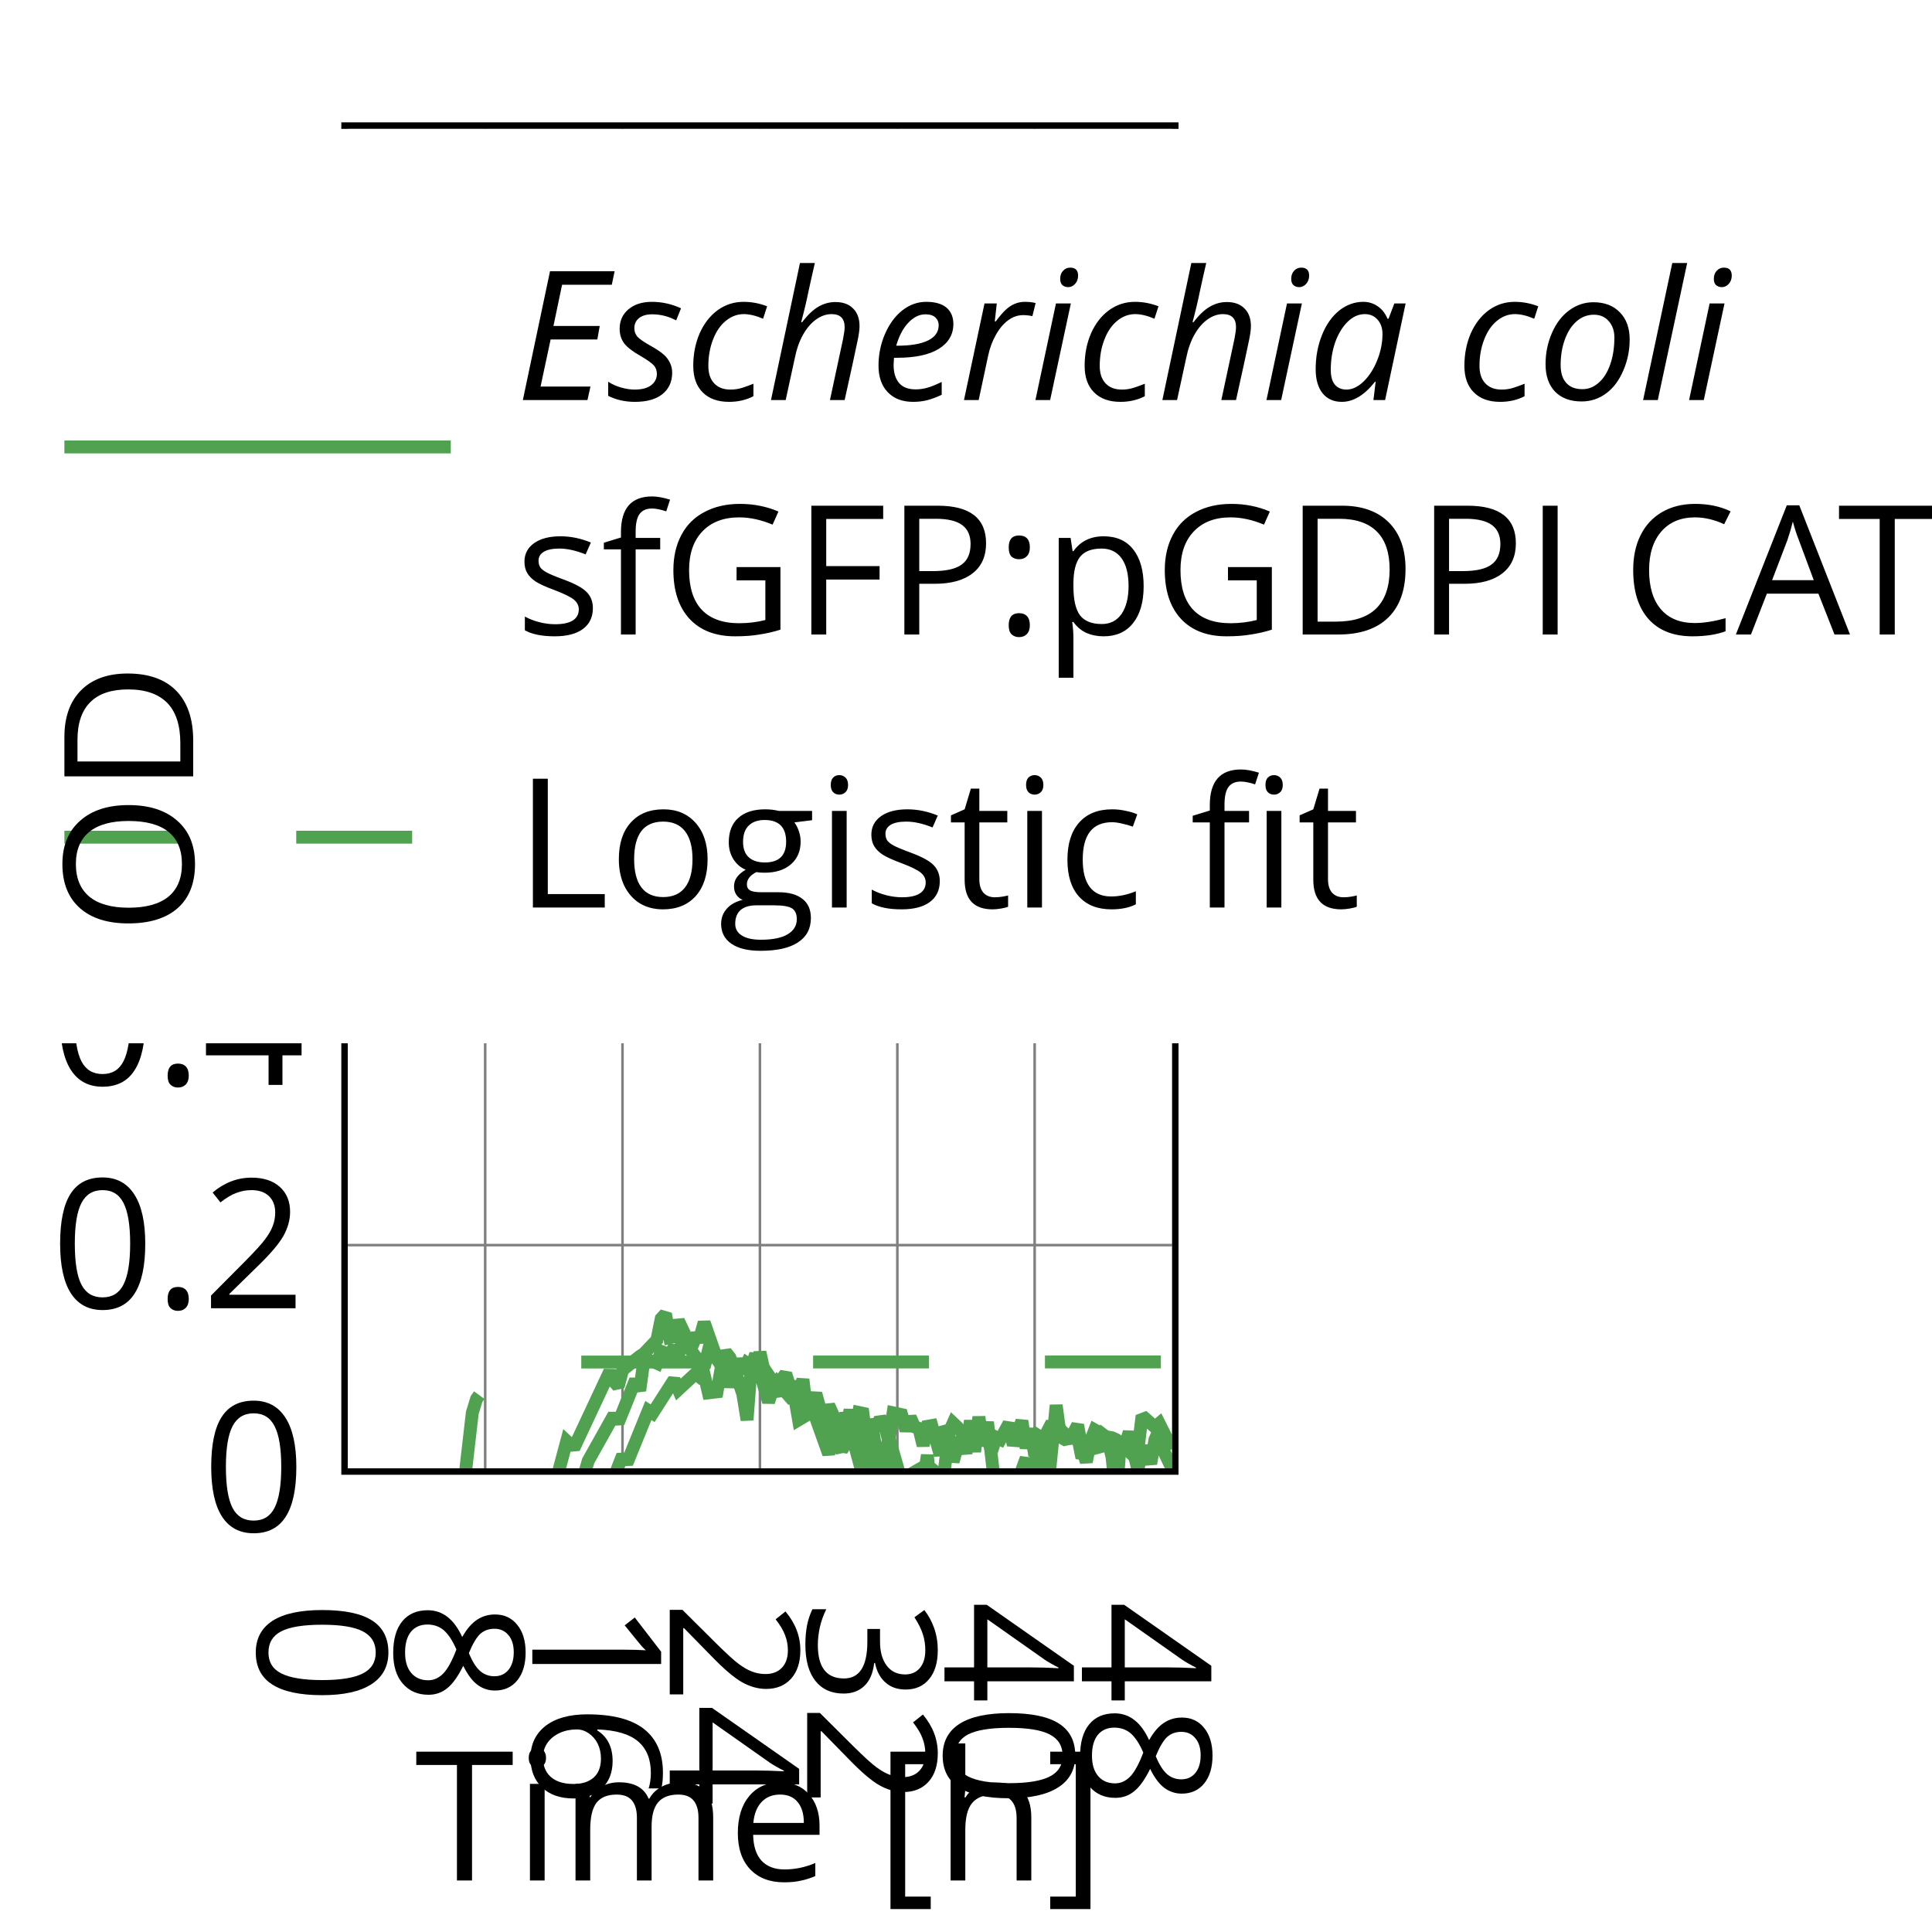
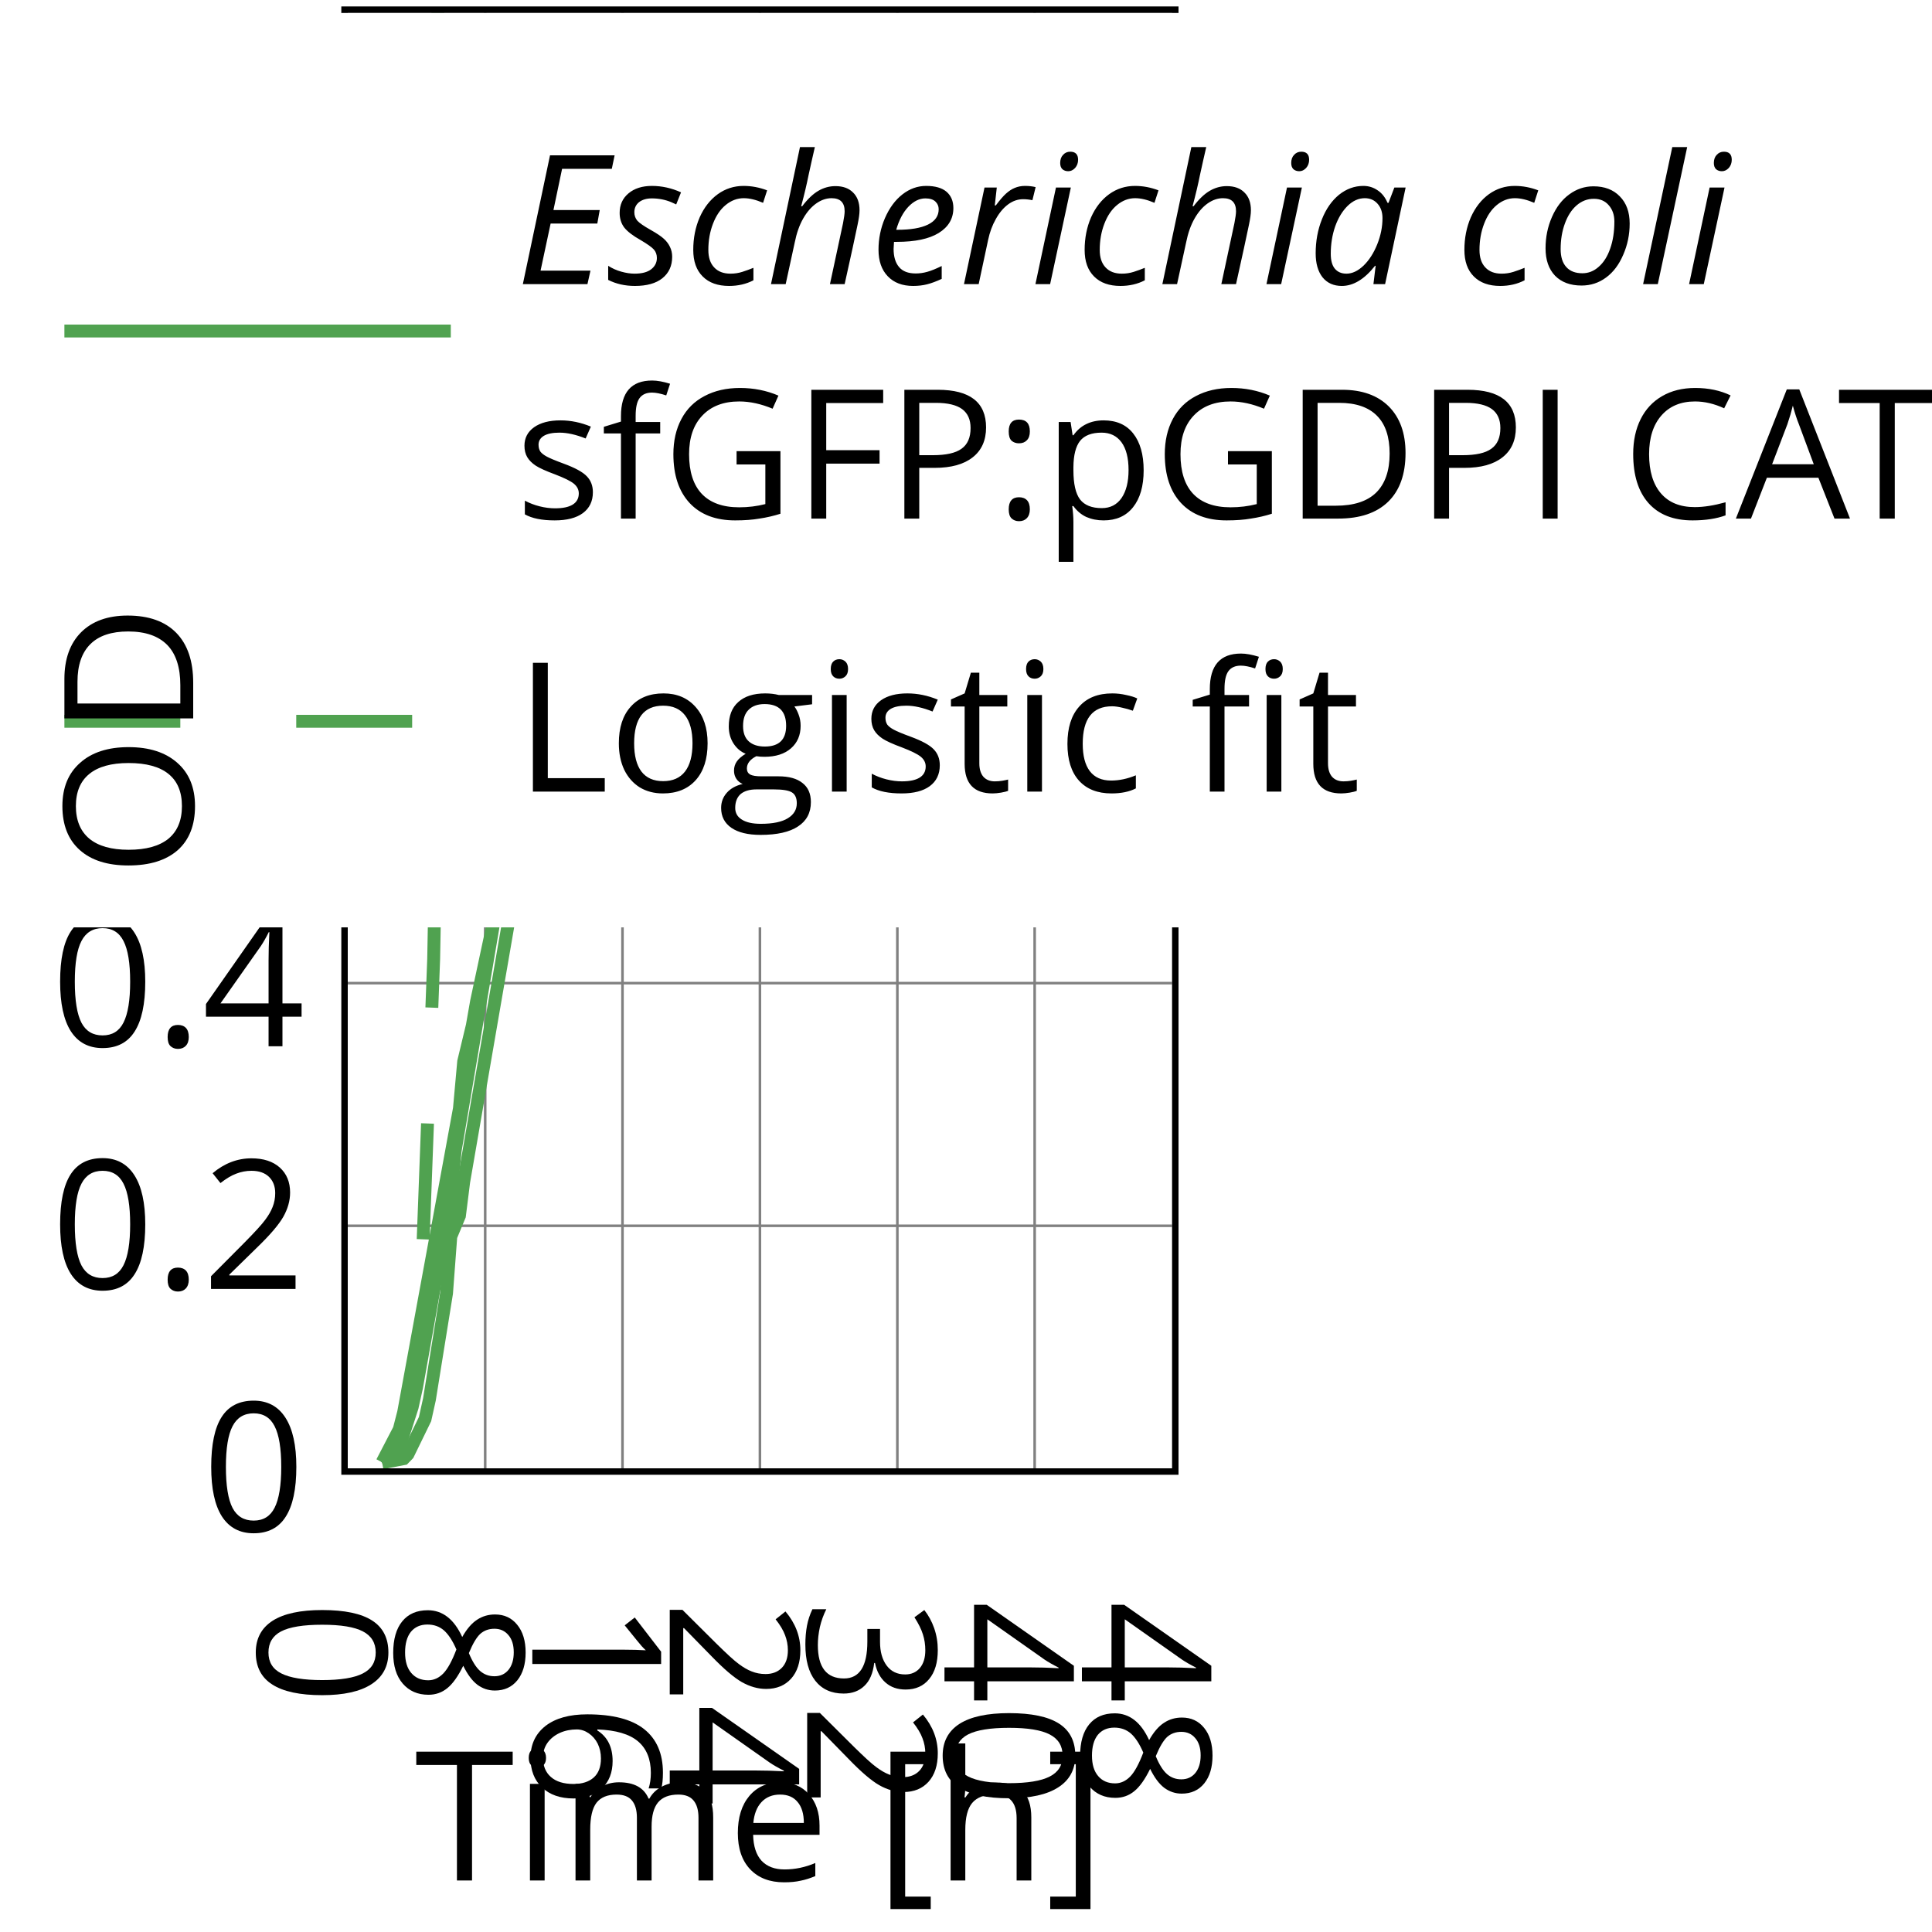
<svg xmlns="http://www.w3.org/2000/svg" class="main-svg" width="150" height="150" style="" viewBox="0 0 150 150">
  <rect x="0" y="0" width="150" height="150" style="fill: rgb(255, 255, 255); fill-opacity: 1;" />
-   <defs id="defs-5fe690">
+   <defs id="defs-e5d2b1">
    <g class="clips">
-       <clipPath id="clip5fe690xyplot" class="plotclip">
-         <rect width="64" height="104" />
-       </clipPath>
-       <clipPath class="axesclip" id="clip5fe690x">
+       <clipPath id="clipe5d2b1xyplot" class="plotclip">
+         <rect width="64" height="113" />
+       </clipPath>
+       <clipPath class="axesclip" id="clipe5d2b1x">
        <rect x="27" y="0" width="64" height="150" />
      </clipPath>
-       <clipPath class="axesclip" id="clip5fe690y">
-         <rect x="0" y="10" width="150" height="104" />
-       </clipPath>
-       <clipPath class="axesclip" id="clip5fe690xy">
-         <rect x="27" y="10" width="64" height="104" />
+       <clipPath class="axesclip" id="clipe5d2b1y">
+         <rect x="0" y="1" width="150" height="113" />
+       </clipPath>
+       <clipPath class="axesclip" id="clipe5d2b1xy">
+         <rect x="27" y="1" width="64" height="113" />
      </clipPath>
    </g>
    <g class="gradients" />
    <g class="patterns" />
  </defs>
  <g class="bglayer" />
  <g class="layer-below">
    <g class="imagelayer" />
    <g class="shapelayer" />
  </g>
  <g class="cartesianlayer">
    <g class="subplot xy">
      <g class="layer-subplot">
        <g class="shapelayer" />
        <g class="imagelayer" />
      </g>
      <g class="minor-gridlayer">
        <g class="x" />
        <g class="y" />
      </g>
      <g class="gridlayer">
        <g class="x">
-           <path class="xgrid crisp" transform="translate(37.67,0)" d="M0,10v104" style="stroke: rgb(128, 128, 128); stroke-opacity: 1; stroke-width: 0.2px;" />
-           <path class="xgrid crisp" transform="translate(48.33,0)" d="M0,10v104" style="stroke: rgb(128, 128, 128); stroke-opacity: 1; stroke-width: 0.2px;" />
-           <path class="xgrid crisp" transform="translate(59,0)" d="M0,10v104" style="stroke: rgb(128, 128, 128); stroke-opacity: 1; stroke-width: 0.2px;" />
-           <path class="xgrid crisp" transform="translate(69.67,0)" d="M0,10v104" style="stroke: rgb(128, 128, 128); stroke-opacity: 1; stroke-width: 0.2px;" />
-           <path class="xgrid crisp" transform="translate(80.33,0)" d="M0,10v104" style="stroke: rgb(128, 128, 128); stroke-opacity: 1; stroke-width: 0.2px;" />
+           <path class="xgrid crisp" transform="translate(37.67,0)" d="M0,1v113" style="stroke: rgb(128, 128, 128); stroke-opacity: 1; stroke-width: 0.2px;" />
+           <path class="xgrid crisp" transform="translate(48.33,0)" d="M0,1v113" style="stroke: rgb(128, 128, 128); stroke-opacity: 1; stroke-width: 0.2px;" />
+           <path class="xgrid crisp" transform="translate(59,0)" d="M0,1v113" style="stroke: rgb(128, 128, 128); stroke-opacity: 1; stroke-width: 0.2px;" />
+           <path class="xgrid crisp" transform="translate(69.67,0)" d="M0,1v113" style="stroke: rgb(128, 128, 128); stroke-opacity: 1; stroke-width: 0.2px;" />
+           <path class="xgrid crisp" transform="translate(80.33,0)" d="M0,1v113" style="stroke: rgb(128, 128, 128); stroke-opacity: 1; stroke-width: 0.2px;" />
        </g>
        <g class="y">
-           <path class="ygrid crisp" transform="translate(0,96.67)" d="M27,0h64" style="stroke: rgb(128, 128, 128); stroke-opacity: 1; stroke-width: 0.2px;" />
-           <path class="ygrid crisp" transform="translate(0,79.33)" d="M27,0h64" style="stroke: rgb(128, 128, 128); stroke-opacity: 1; stroke-width: 0.2px;" />
-           <path class="ygrid crisp" transform="translate(0,62)" d="M27,0h64" style="stroke: rgb(128, 128, 128); stroke-opacity: 1; stroke-width: 0.2px;" />
-           <path class="ygrid crisp" transform="translate(0,44.67)" d="M27,0h64" style="stroke: rgb(128, 128, 128); stroke-opacity: 1; stroke-width: 0.2px;" />
-           <path class="ygrid crisp" transform="translate(0,27.33)" d="M27,0h64" style="stroke: rgb(128, 128, 128); stroke-opacity: 1; stroke-width: 0.2px;" />
+           <path class="ygrid crisp" transform="translate(0,95.17)" d="M27,0h64" style="stroke: rgb(128, 128, 128); stroke-opacity: 1; stroke-width: 0.2px;" />
+           <path class="ygrid crisp" transform="translate(0,76.33)" d="M27,0h64" style="stroke: rgb(128, 128, 128); stroke-opacity: 1; stroke-width: 0.2px;" />
+           <path class="ygrid crisp" transform="translate(0,57.5)" d="M27,0h64" style="stroke: rgb(128, 128, 128); stroke-opacity: 1; stroke-width: 0.2px;" />
+           <path class="ygrid crisp" transform="translate(0,38.67)" d="M27,0h64" style="stroke: rgb(128, 128, 128); stroke-opacity: 1; stroke-width: 0.2px;" />
+           <path class="ygrid crisp" transform="translate(0,19.83)" d="M27,0h64" style="stroke: rgb(128, 128, 128); stroke-opacity: 1; stroke-width: 0.2px;" />
        </g>
      </g>
      <g class="zerolinelayer" />
      <g class="layer-between">
        <g class="shapelayer" />
        <g class="imagelayer" />
      </g>
      <path class="xlines-below" />
      <path class="ylines-below" />
      <g class="overlines-below" />
      <g class="xaxislayer-below" />
      <g class="yaxislayer-below" />
      <g class="overaxes-below" />
      <g class="overplot">
-         <g class="xy" transform="translate(27,10)" clip-path="url(#clip5fe690xyplot)">
+         <g class="xy" transform="translate(27,1)" clip-path="url(#clipe5d2b1xyplot)">
          <g class="scatterlayer mlayer">
-             <g class="trace scatter trace9ba3cd" style="stroke-miterlimit: 2; opacity: 1;">
-               <g class="fills" />
-               <g class="errorbars" />
-               <g class="lines">
-                 <path class="js-line" d="M2.67,510.66L8,151.26L8.34,147.31L12,123.05L12.34,121.59L16,109.09L16.34,108.69L16.67,106.39L17.34,106.71L17.67,105.52L18.34,104.54L18.67,103.42L20.67,99.85L21,100.46L22.34,97.14L22.67,97.96L23,95.56L23.67,95.69L24,95.84L24.34,94.92L25,95.18L25.34,94.58L25.67,95.23L26,94.01L27.34,95.77L27.67,96.17L28,94.84L28.34,94.99L28.67,95.49L29.67,97.21L30,96.27L30.67,98.22L31,100.25L31.34,95.92L32,96.65L32.34,96.28L33.67,98.26L34,97.29L35,98.45L35.34,97.09L35.67,99.91L36.34,99.26L36.67,100.01L38.34,102.67L38.67,99.68L40,104.59L40.34,101.96L40.67,100.39L41,102.51L41.34,104.2L41.67,103.65L42,101.55L43.34,106.22L43.67,104.48L44,104.29L44.34,107.4L45,102.97L45.34,106.33L45.67,104.32L46,104.59L46.34,104L46.67,101.38L47,103.48L47.34,102.3L47.67,101.73L48,102.84L48.34,100.3L48.67,102.71L49,100.01L49.34,102.26L49.67,100.41L50.67,109.09L51,104.26L51.34,106.7L51.67,104.75L52,105.05L52.67,103.21L53,106.88L53.67,101.51L54,101.72L54.34,105.74L55,99.1L55.34,101.58L55.67,101.76L56.67,101.55L57,103.19L57.67,101.65L58,102.44L58.34,102.35L58.67,101.41L59,101.66L59.34,103.15L59.67,106.27L60,101.71L60.34,102.23L60.67,101.19L61.34,104.12L61.67,102.61L62,102.64L62.34,103.64L62.67,101.78L63,101.02L63.34,102.64L64,104.03" style="vector-effect: none; fill: none; stroke: rgb(80, 162, 80); stroke-opacity: 1; stroke-width: 1px; opacity: 1;" />
-               </g>
-               <g class="points" />
-               <g class="text" />
-             </g>
-             <g class="trace scatter trace478130" style="stroke-miterlimit: 2; opacity: 1;">
-               <g class="fills" />
-               <g class="errorbars" />
-               <g class="lines">
-                 <path class="js-line" d="M3,566.13L8,156.47L8.34,151.66L12.67,121.94L13,122.17L13.34,122.05L15,116.02L15.34,115.14L17,110.23L17.34,109.87L17.67,110.12L18,108.26L19.34,105.88L19.67,106.46L20,106.42L21.34,102.99L21.67,103.61L23.34,99.51L23.67,99.72L25.34,97.12L25.67,97.88L27,96.65L27.34,96.92L27.67,96.72L28,98.14L28.67,98.06L29,96.16L29.67,97.56L30,96.94L30.34,95.52L30.67,96.58L31,95.84L31.34,96.07L31.67,95.14L32,96.54L32.67,98.85L33,97.83L33.34,97.33L34.34,98.47L34.67,98.33L35,100.24L35.67,99.84L36,99.14L37.34,102.89L37.67,101.34L38,100.81L38.34,102.61L39.34,100.95L39.67,103.15L40,102.84L40.34,103.94L40.67,103.28L41,105.78L41.34,104.78L41.67,106.51L42,103.96L43,105.74L43.34,105.4L43.67,108.17L44,105.53L44.34,103.94L44.67,104.62L45,104.04L45.34,108.25L45.67,104.75L46,114.05L46.34,117.39L47.34,108.43L47.67,110.77L48,110.2L48.67,118.7L49.67,116.52L50,111.18L50.67,112.24L51.67,107.22L52,113.53L52.67,107.16L53.34,111.12L53.67,113.79L54.34,114.88L54.67,108.99L55,111.02L55.34,115.97L56.34,122.51L56.67,114.34L57,115.26L57.34,111.02L57.67,111.15L58,109.09L58.34,110.51L58.67,107.82L59,107.84L59.34,108.57L59.67,107.01L60,107.4L60.34,107.43L60.67,113.36L61,110.13L61.67,116.49L62,111.87L62.34,112.33L63,117.32L63.34,112.14" style="vector-effect: none; fill: none; stroke: rgb(80, 162, 80); stroke-opacity: 1; stroke-width: 1px; opacity: 1;" />
-               </g>
-               <g class="points" />
-               <g class="text" />
-             </g>
-             <g class="trace scatter trace137d00" style="stroke-miterlimit: 2; opacity: 1;">
-               <g class="fills" />
-               <g class="errorbars" />
-               <g class="lines">
-                 <path class="js-line" d="M1.34,623.26" style="vector-effect: none; fill: none; stroke: rgb(80, 162, 80); stroke-opacity: 1; stroke-width: 1px; opacity: 1;" />
-                 <path class="js-line" d="M2.34,540.45L7.34,153.45L7.67,147.17L10.34,125.37L10.67,126.93L11,123.19L11.67,122.39L12,118.78L13.34,113.76L13.67,111.23L14,112.27L14.34,110.96L14.67,108.92L15,109.3L15.34,108.35L15.67,106.86L17,101.89L17.34,102.21L17.67,102.18L20.34,96.48L20.67,97.26L21,97.64L21.34,96.36L22.67,95.31L23,95.09L24,94.04L24.34,92.37L24.67,92.01L25,93.86L25.34,93.79L25.67,92.54L26.67,94.66L27,93.86L27.34,93.84L27.67,92.68L28.67,95.54L29,95.83L29.34,94.98L29.67,95.4L30,96.33L31,96.24L31.34,96.68L31.67,97.21L32,94.98L32.67,98.01L33,97.21L33.34,97.54L34,96.66L34.34,97.71L35,97.61L35.34,98L36,99.07L36.34,98.19L37,100.61L37.34,99.11L38.34,101.28L38.67,101L39,99.47L39.34,101.41L39.67,99.66L40,99.73L40.34,102.33L40.67,100.24L41,101.02L41.34,100.12L41.67,100.56L42,101.9L42.34,99.69L43,99.83L43.34,101.07L43.67,100.03L44,100.78L44.34,100.89L44.67,102.23L45,100.74L45.34,100.68L46,102.97L46.34,100.82L46.67,101.23L47,100.49L47.34,100.81L48.34,102.02L48.67,101.68L49.34,100.71L49.67,101.76L50,102.64L50.34,101.59L50.67,101.75L51.34,100.52L51.67,102.2L52.34,100.32L52.67,102.43L53,100.93L53.34,103.02L54.67,100.46L55,101.89L55.34,101L55.67,101.33L56,101.93L56.67,100.64L57,102.47L57.34,103.5L57.67,101.87L58,101.02L58.34,101.21L58.67,101.51L59.34,101.63L59.67,101.78L60.67,102.71L61,101.87L61.34,102.64L61.67,99.92L62.67,100.8L63,100.52L64,102.51" style="vector-effect: none; fill: none; stroke: rgb(80, 162, 80); stroke-opacity: 1; stroke-width: 1px; opacity: 1;" />
-               </g>
-               <g class="points" />
-               <g class="text" />
-             </g>
-             <g class="trace scatter tracef1b012" style="stroke-miterlimit: 2; opacity: 1;">
-               <g class="fills" />
-               <g class="errorbars" />
-               <g class="lines">
-                 <path class="js-line" d="M0,647.04L7.67,120.33L8,114.17L9.67,99.69L10,98.61L11.67,96.31L12,96.15L15.67,95.75L16,95.75L64,95.74" style="vector-effect: none; fill: none; stroke: rgb(80, 162, 80); stroke-opacity: 1; stroke-dasharray: 9px, 9px; stroke-width: 1px; opacity: 1;" />
+             <g class="trace scatter tracebca6fc" style="stroke-miterlimit: 2; opacity: 1;">
+               <g class="fills" />
+               <g class="errorbars" />
+               <g class="lines">
+                 <path class="js-line" d="M2.67,112.53L4,109.97L4.34,108.65L8.67,85.07L9,81.42L9.67,78.63L10,76.75L11.67,68.93L12,69.17L13.34,69.04L13.67,68.65L15,67.72L15.34,67.61L17.67,66.84L18,64.88L18.34,67.22L19,66.93L19.34,66.82L20.34,64.28L20.67,64.56L21,64.77L22,63.45L22.34,65.07L22.67,65.52L23,63.71L23.67,66.12L24,65.54L24.34,64.58L26.34,66.86" style="vector-effect: none; fill: none; stroke: rgb(80, 162, 80); stroke-opacity: 1; stroke-width: 1px; opacity: 1;" />
+               </g>
+               <g class="points" />
+               <g class="text" />
+             </g>
+             <g class="trace scatter trace24a7f4" style="stroke-miterlimit: 2; opacity: 1;">
+               <g class="fills" />
+               <g class="errorbars" />
+               <g class="lines">
+                 <path class="js-line" d="M2.67,112.57L4.34,112.25L4.67,111.91L6,109.18L6.34,107.65L7.67,99.4L8,95L8.67,93.39L9,90.76L12.67,69.5L13,68.23L14,63.94L14.34,64.49L14.67,66.54L15.67,64.65L16,65.26L16.34,64.64L16.67,65.63L17,65.11L17.34,63.85L18.34,62.47L18.67,64.41L19.67,64.28L20,62.68L21.34,64.18L21.67,63.04L22,64.24L22.34,63.22L22.67,60.78L23,64.52L23.34,63.71L23.67,62.23L24,63.73L24.67,63.56L25,63.11L26,62.55L26.34,63.68" style="vector-effect: none; fill: none; stroke: rgb(80, 162, 80); stroke-opacity: 1; stroke-width: 1px; opacity: 1;" />
+               </g>
+               <g class="points" />
+               <g class="text" />
+             </g>
+             <g class="trace scatter trace869dbe" style="stroke-miterlimit: 2; opacity: 1;">
+               <g class="fills" />
+               <g class="errorbars" />
+               <g class="lines">
+                 <path class="js-line" d="M2.67,112.59L3.67,112.02L4,111.36L5,108.25L5.34,106.71L8,91.76L8.34,88.33L12.34,64.67L12.67,66.31L13,65.11L13.34,66.24L13.67,66.14L14.67,64.43L15,64.6L15.34,64.56L16.67,62.51L17,62.83L17.34,63.39L17.67,63.11L18,62.64L19,62.85L19.34,62.58L19.67,62.66L20,61.23L21,61.51L21.34,61.04L21.67,62.13L22,61.94L22.34,61.75L23.67,61.15L24,61.34L24.67,61.38L25,62.87L25.34,63.05L25.67,62.34L26.34,63.54" style="vector-effect: none; fill: none; stroke: rgb(80, 162, 80); stroke-opacity: 1; stroke-width: 1px; opacity: 1;" />
+               </g>
+               <g class="points" />
+               <g class="text" />
+             </g>
+             <g class="trace scatter trace2e1d46" style="stroke-miterlimit: 2; opacity: 1;">
+               <g class="fills" />
+               <g class="errorbars" />
+               <g class="lines">
+                 <path class="js-line" d="M2.67,112.56L4,111.03L4.34,110.13L5.34,104.18L5.67,100.16L6.67,73.45L7,55.46L7,-2260L26.34,-2260" style="vector-effect: none; fill: none; stroke: rgb(80, 162, 80); stroke-opacity: 1; stroke-dasharray: 9px, 9px; stroke-width: 1px; opacity: 1;" />
              </g>
              <g class="points" />
              <g class="text" />
            </g>
          </g>
        </g>
      </g>
-       <path class="xlines-above crisp" d="M26.5,114.25H91.5M26.5,9.75H91.5" style="fill: none; stroke-width: 0.5px; stroke: rgb(0, 0, 0); stroke-opacity: 1;" />
-       <path class="ylines-above crisp" d="M26.75,10V114M91.25,10V114" style="fill: none; stroke-width: 0.5px; stroke: rgb(0, 0, 0); stroke-opacity: 1;" />
+       <g class="zerolinelayer-above" />
+       <path class="xlines-above crisp" d="M26.5,114.25H91.5M26.5,0.75H91.5" style="fill: none; stroke-width: 0.5px; stroke: rgb(0, 0, 0); stroke-opacity: 1;" />
+       <path class="ylines-above crisp" d="M26.75,1V114M91.25,1V114" style="fill: none; stroke-width: 0.5px; stroke: rgb(0, 0, 0); stroke-opacity: 1;" />
      <g class="overlines-above" />
      <g class="xaxislayer-above">
        <g class="xtick">
-           <text text-anchor="start" x="0" y="131.3" transform="translate(27,0) rotate(90,0,124.3)" style="font-family: 'Open Sans', verdana, arial, sans-serif; font-size: 14px; fill: rgb(0, 0, 0); fill-opacity: 1; white-space: pre; opacity: 1;">0</text>
-         </g>
-         <g class="xtick">
-           <text text-anchor="start" x="0" y="131.3" style="font-family: 'Open Sans', verdana, arial, sans-serif; font-size: 14px; fill: rgb(0, 0, 0); fill-opacity: 1; white-space: pre; opacity: 1;" transform="translate(37.67,0) rotate(90,0,124.3)">8</text>
-         </g>
-         <g class="xtick">
-           <text text-anchor="start" x="0" y="131.3" style="font-family: 'Open Sans', verdana, arial, sans-serif; font-size: 14px; fill: rgb(0, 0, 0); fill-opacity: 1; white-space: pre; opacity: 1;" transform="translate(48.33,0) rotate(90,0,124.3)">16</text>
-         </g>
-         <g class="xtick">
-           <text text-anchor="start" x="0" y="131.3" style="font-family: 'Open Sans', verdana, arial, sans-serif; font-size: 14px; fill: rgb(0, 0, 0); fill-opacity: 1; white-space: pre; opacity: 1;" transform="translate(59,0) rotate(90,0,124.3)">24</text>
-         </g>
-         <g class="xtick">
-           <text text-anchor="start" x="0" y="131.3" style="font-family: 'Open Sans', verdana, arial, sans-serif; font-size: 14px; fill: rgb(0, 0, 0); fill-opacity: 1; white-space: pre; opacity: 1;" transform="translate(69.67,0) rotate(90,0,124.3)">32</text>
-         </g>
-         <g class="xtick">
-           <text text-anchor="start" x="0" y="131.3" style="font-family: 'Open Sans', verdana, arial, sans-serif; font-size: 14px; fill: rgb(0, 0, 0); fill-opacity: 1; white-space: pre; opacity: 1;" transform="translate(80.33,0) rotate(90,0,124.3)">40</text>
-         </g>
-         <g class="xtick">
-           <text text-anchor="start" x="0" y="131.3" style="font-family: 'Open Sans', verdana, arial, sans-serif; font-size: 14px; fill: rgb(0, 0, 0); fill-opacity: 1; white-space: pre; opacity: 1;" transform="translate(91,0) rotate(90,0,124.3)">48</text>
+           <text text-anchor="start" x="0" y="131.3" transform="translate(27,0) rotate(90,0,124.3)" style="font-family: 'Open Sans', verdana, arial, sans-serif; font-size: 14px; fill: rgb(0, 0, 0); fill-opacity: 1; white-space: pre;">0</text>
+         </g>
+         <g class="xtick">
+           <text text-anchor="start" x="0" y="131.3" style="font-family: 'Open Sans', verdana, arial, sans-serif; font-size: 14px; fill: rgb(0, 0, 0); fill-opacity: 1; white-space: pre;" transform="translate(37.67,0) rotate(90,0,124.3)">8</text>
+         </g>
+         <g class="xtick">
+           <text text-anchor="start" x="0" y="131.3" style="font-family: 'Open Sans', verdana, arial, sans-serif; font-size: 14px; fill: rgb(0, 0, 0); fill-opacity: 1; white-space: pre;" transform="translate(48.33,0) rotate(90,0,124.3)">16</text>
+         </g>
+         <g class="xtick">
+           <text text-anchor="start" x="0" y="131.3" style="font-family: 'Open Sans', verdana, arial, sans-serif; font-size: 14px; fill: rgb(0, 0, 0); fill-opacity: 1; white-space: pre;" transform="translate(59,0) rotate(90,0,124.3)">24</text>
+         </g>
+         <g class="xtick">
+           <text text-anchor="start" x="0" y="131.3" style="font-family: 'Open Sans', verdana, arial, sans-serif; font-size: 14px; fill: rgb(0, 0, 0); fill-opacity: 1; white-space: pre;" transform="translate(69.67,0) rotate(90,0,124.3)">32</text>
+         </g>
+         <g class="xtick">
+           <text text-anchor="start" x="0" y="131.3" style="font-family: 'Open Sans', verdana, arial, sans-serif; font-size: 14px; fill: rgb(0, 0, 0); fill-opacity: 1; white-space: pre;" transform="translate(80.33,0) rotate(90,0,124.3)">40</text>
+         </g>
+         <g class="xtick">
+           <text text-anchor="start" x="0" y="131.3" style="font-family: 'Open Sans', verdana, arial, sans-serif; font-size: 14px; fill: rgb(0, 0, 0); fill-opacity: 1; white-space: pre;" transform="translate(91,0) rotate(90,0,124.3)">48</text>
        </g>
      </g>
      <g class="yaxislayer-above">
        <g class="ytick">
-           <text text-anchor="end" x="23.7" y="4.9" transform="translate(0,114)" style="font-family: 'Open Sans', verdana, arial, sans-serif; font-size: 14px; fill: rgb(0, 0, 0); fill-opacity: 1; white-space: pre; opacity: 1;">0</text>
-         </g>
-         <g class="ytick">
-           <text text-anchor="end" x="23.7" y="4.9" style="font-family: 'Open Sans', verdana, arial, sans-serif; font-size: 14px; fill: rgb(0, 0, 0); fill-opacity: 1; white-space: pre; opacity: 1;" transform="translate(0,96.67)">0.2</text>
-         </g>
-         <g class="ytick">
-           <text text-anchor="end" x="23.7" y="4.9" style="font-family: 'Open Sans', verdana, arial, sans-serif; font-size: 14px; fill: rgb(0, 0, 0); fill-opacity: 1; white-space: pre; opacity: 1;" transform="translate(0,79.33)">0.4</text>
-         </g>
-         <g class="ytick">
-           <text text-anchor="end" x="23.7" y="4.9" style="font-family: 'Open Sans', verdana, arial, sans-serif; font-size: 14px; fill: rgb(0, 0, 0); fill-opacity: 1; white-space: pre; opacity: 1;" transform="translate(0,62)">0.6</text>
-         </g>
-         <g class="ytick">
-           <text text-anchor="end" x="23.7" y="4.9" style="font-family: 'Open Sans', verdana, arial, sans-serif; font-size: 14px; fill: rgb(0, 0, 0); fill-opacity: 1; white-space: pre; opacity: 1;" transform="translate(0,44.67)">0.8</text>
-         </g>
-         <g class="ytick">
-           <text text-anchor="end" x="23.7" y="4.9" style="font-family: 'Open Sans', verdana, arial, sans-serif; font-size: 14px; fill: rgb(0, 0, 0); fill-opacity: 1; white-space: pre; opacity: 1;" transform="translate(0,27.33)">1</text>
-         </g>
-         <g class="ytick">
-           <text text-anchor="end" x="23.7" y="4.9" style="font-family: 'Open Sans', verdana, arial, sans-serif; font-size: 14px; fill: rgb(0, 0, 0); fill-opacity: 1; white-space: pre; opacity: 0;" transform="translate(0,10)">1.2</text>
-         </g>
+           <text text-anchor="end" x="23.7" y="4.9" transform="translate(0,114)" style="font-family: 'Open Sans', verdana, arial, sans-serif; font-size: 14px; fill: rgb(0, 0, 0); fill-opacity: 1; white-space: pre;">0</text>
+         </g>
+         <g class="ytick">
+           <text text-anchor="end" x="23.7" y="4.9" style="font-family: 'Open Sans', verdana, arial, sans-serif; font-size: 14px; fill: rgb(0, 0, 0); fill-opacity: 1; white-space: pre;" transform="translate(0,95.17)">0.2</text>
+         </g>
+         <g class="ytick">
+           <text text-anchor="end" x="23.7" y="4.9" style="font-family: 'Open Sans', verdana, arial, sans-serif; font-size: 14px; fill: rgb(0, 0, 0); fill-opacity: 1; white-space: pre;" transform="translate(0,76.33)">0.4</text>
+         </g>
+         <g class="ytick">
+           <text text-anchor="end" x="23.7" y="4.9" style="font-family: 'Open Sans', verdana, arial, sans-serif; font-size: 14px; fill: rgb(0, 0, 0); fill-opacity: 1; white-space: pre;" transform="translate(0,57.5)">0.6</text>
+         </g>
+         <g class="ytick">
+           <text text-anchor="end" x="23.7" y="4.9" style="font-family: 'Open Sans', verdana, arial, sans-serif; font-size: 14px; fill: rgb(0, 0, 0); fill-opacity: 1; white-space: pre;" transform="translate(0,38.67)">0.8</text>
+         </g>
+         <g class="ytick">
+           <text text-anchor="end" x="23.7" y="4.9" style="font-family: 'Open Sans', verdana, arial, sans-serif; font-size: 14px; fill: rgb(0, 0, 0); fill-opacity: 1; white-space: pre;" transform="translate(0,19.83)">1</text>
+         </g>
+         <g class="ytick" />
      </g>
      <g class="overaxes-above" />
    </g>
  </g>
  <g class="polarlayer" />
  <g class="smithlayer" />
  <g class="ternarylayer" />
  <g class="geolayer" />
  <g class="funnelarealayer" />
  <g class="pielayer" />
  <g class="iciclelayer" />
  <g class="treemaplayer" />
  <g class="sunburstlayer" />
  <g class="glimages" />
-   <defs id="topdefs-5fe690">
+   <defs id="topdefs-e5d2b1">
    <g class="clips" />
-     <clipPath id="legend5fe690">
-       <rect width="157" height="71" x="0" y="0" />
+     <clipPath id="legende5d2b1">
+       <rect width="156" height="71" x="0" y="0" />
    </clipPath>
  </defs>
  <g class="layer-above">
    <g class="imagelayer" />
    <g class="shapelayer" />
  </g>
  <g class="infolayer">
-     <g class="legend" pointer-events="all" transform="translate(0,10)">
-       <rect class="bg" shape-rendering="crispEdges" style="stroke: rgb(68, 68, 68); stroke-opacity: 1; fill: rgb(255, 255, 255); fill-opacity: 1; stroke-width: 0px;" width="157" height="71" x="0" y="0" />
-       <g class="scrollbox" transform="" clip-path="url(#legend5fe690)">
+     <g class="legend" pointer-events="all" transform="translate(0,1)">
+       <rect class="bg" shape-rendering="crispEdges" style="stroke: rgb(68, 68, 68); stroke-opacity: 1; fill: rgb(255, 255, 255); fill-opacity: 1; stroke-width: 0px;" width="156" height="71" x="0" y="0" />
+       <g class="scrollbox" transform="" clip-path="url(#legende5d2b1)">
        <g class="groups">
          <g class="traces" transform="translate(0,24.7)" style="opacity: 1;">
            <text class="legendtext" text-anchor="start" x="40" y="-3.64" style="font-family: 'Open Sans', verdana, arial, sans-serif; font-size: 14px; fill: rgb(0, 0, 0); fill-opacity: 1; white-space: pre;">
              <tspan class="line" dy="0em" x="40" y="-3.64">
                <tspan style="font-style:italic">Escherichia coli</tspan>
              </tspan>
              <tspan class="line" dy="1.3em" x="40" y="-3.64">sfGFP:pGDPI CAT</tspan>
            </text>
            <g class="layers" style="opacity: 1;">
              <g class="legendfill" />
              <g class="legendlines">
                <path class="js-line" d="M5,0h30" style="fill: none; stroke: rgb(80, 162, 80); stroke-opacity: 1; stroke-width: 1px;" />
              </g>
              <g class="legendsymbols">
                <g class="legendpoints" />
              </g>
            </g>
-             <rect class="legendtoggle" x="0" y="-19.7" width="151.641" height="39.4" style="fill: rgb(0, 0, 0); fill-opacity: 0;" />
+             <rect class="legendtoggle" x="0" y="-19.7" width="150.655" height="39.4" style="fill: rgb(0, 0, 0); fill-opacity: 0;" />
          </g>
          <g class="traces" transform="translate(0,55)" style="opacity: 1;">
            <text class="legendtext" text-anchor="start" x="40" y="5.46" style="font-family: 'Open Sans', verdana, arial, sans-serif; font-size: 14px; fill: rgb(0, 0, 0); fill-opacity: 1; white-space: pre;">Logistic fit</text>
            <g class="layers" style="opacity: 1;">
              <g class="legendfill" />
              <g class="legendlines">
                <path class="js-line" d="M5,0h30" style="fill: none; stroke: rgb(80, 162, 80); stroke-opacity: 1; stroke-dasharray: 9px, 9px; stroke-width: 1px;" />
              </g>
              <g class="legendsymbols">
                <g class="legendpoints" />
              </g>
            </g>
-             <rect class="legendtoggle" x="0" y="-10.6" width="151.641" height="21.2" style="fill: rgb(0, 0, 0); fill-opacity: 0;" />
+             <rect class="legendtoggle" x="0" y="-10.6" width="150.655" height="21.2" style="fill: rgb(0, 0, 0); fill-opacity: 0;" />
          </g>
        </g>
      </g>
      <rect class="scrollbar" rx="20" ry="3" width="0" height="0" style="fill: rgb(128, 139, 164); fill-opacity: 1;" x="0" y="0" />
    </g>
    <g class="g-gtitle" />
    <g class="g-xtitle" transform="translate(0,-3.86543)">
      <text class="xtitle" x="59" y="149.865" text-anchor="middle" style="opacity: 1; font-family: 'Open Sans', verdana, arial, sans-serif; font-size: 14px; fill: rgb(0, 0, 0); fill-opacity: 1; white-space: pre;">Time [h]</text>
    </g>
-     <g class="g-ytitle" transform="translate(15.69727,0)">
-       <text class="ytitle" transform="rotate(-90,-0.696875,62)" x="-0.697" y="62" text-anchor="middle" style="opacity: 1; font-family: 'Open Sans', verdana, arial, sans-serif; font-size: 14px; fill: rgb(0, 0, 0); fill-opacity: 1; white-space: pre;">OD</text>
+     <g class="g-ytitle" transform="translate(15.7002,0)">
+       <text class="ytitle" transform="rotate(-90,-0.6998047,57.5)" x="-0.7" y="57.5" text-anchor="middle" style="opacity: 1; font-family: 'Open Sans', verdana, arial, sans-serif; font-size: 14px; fill: rgb(0, 0, 0); fill-opacity: 1; white-space: pre;">OD</text>
    </g>
  </g>
</svg>
